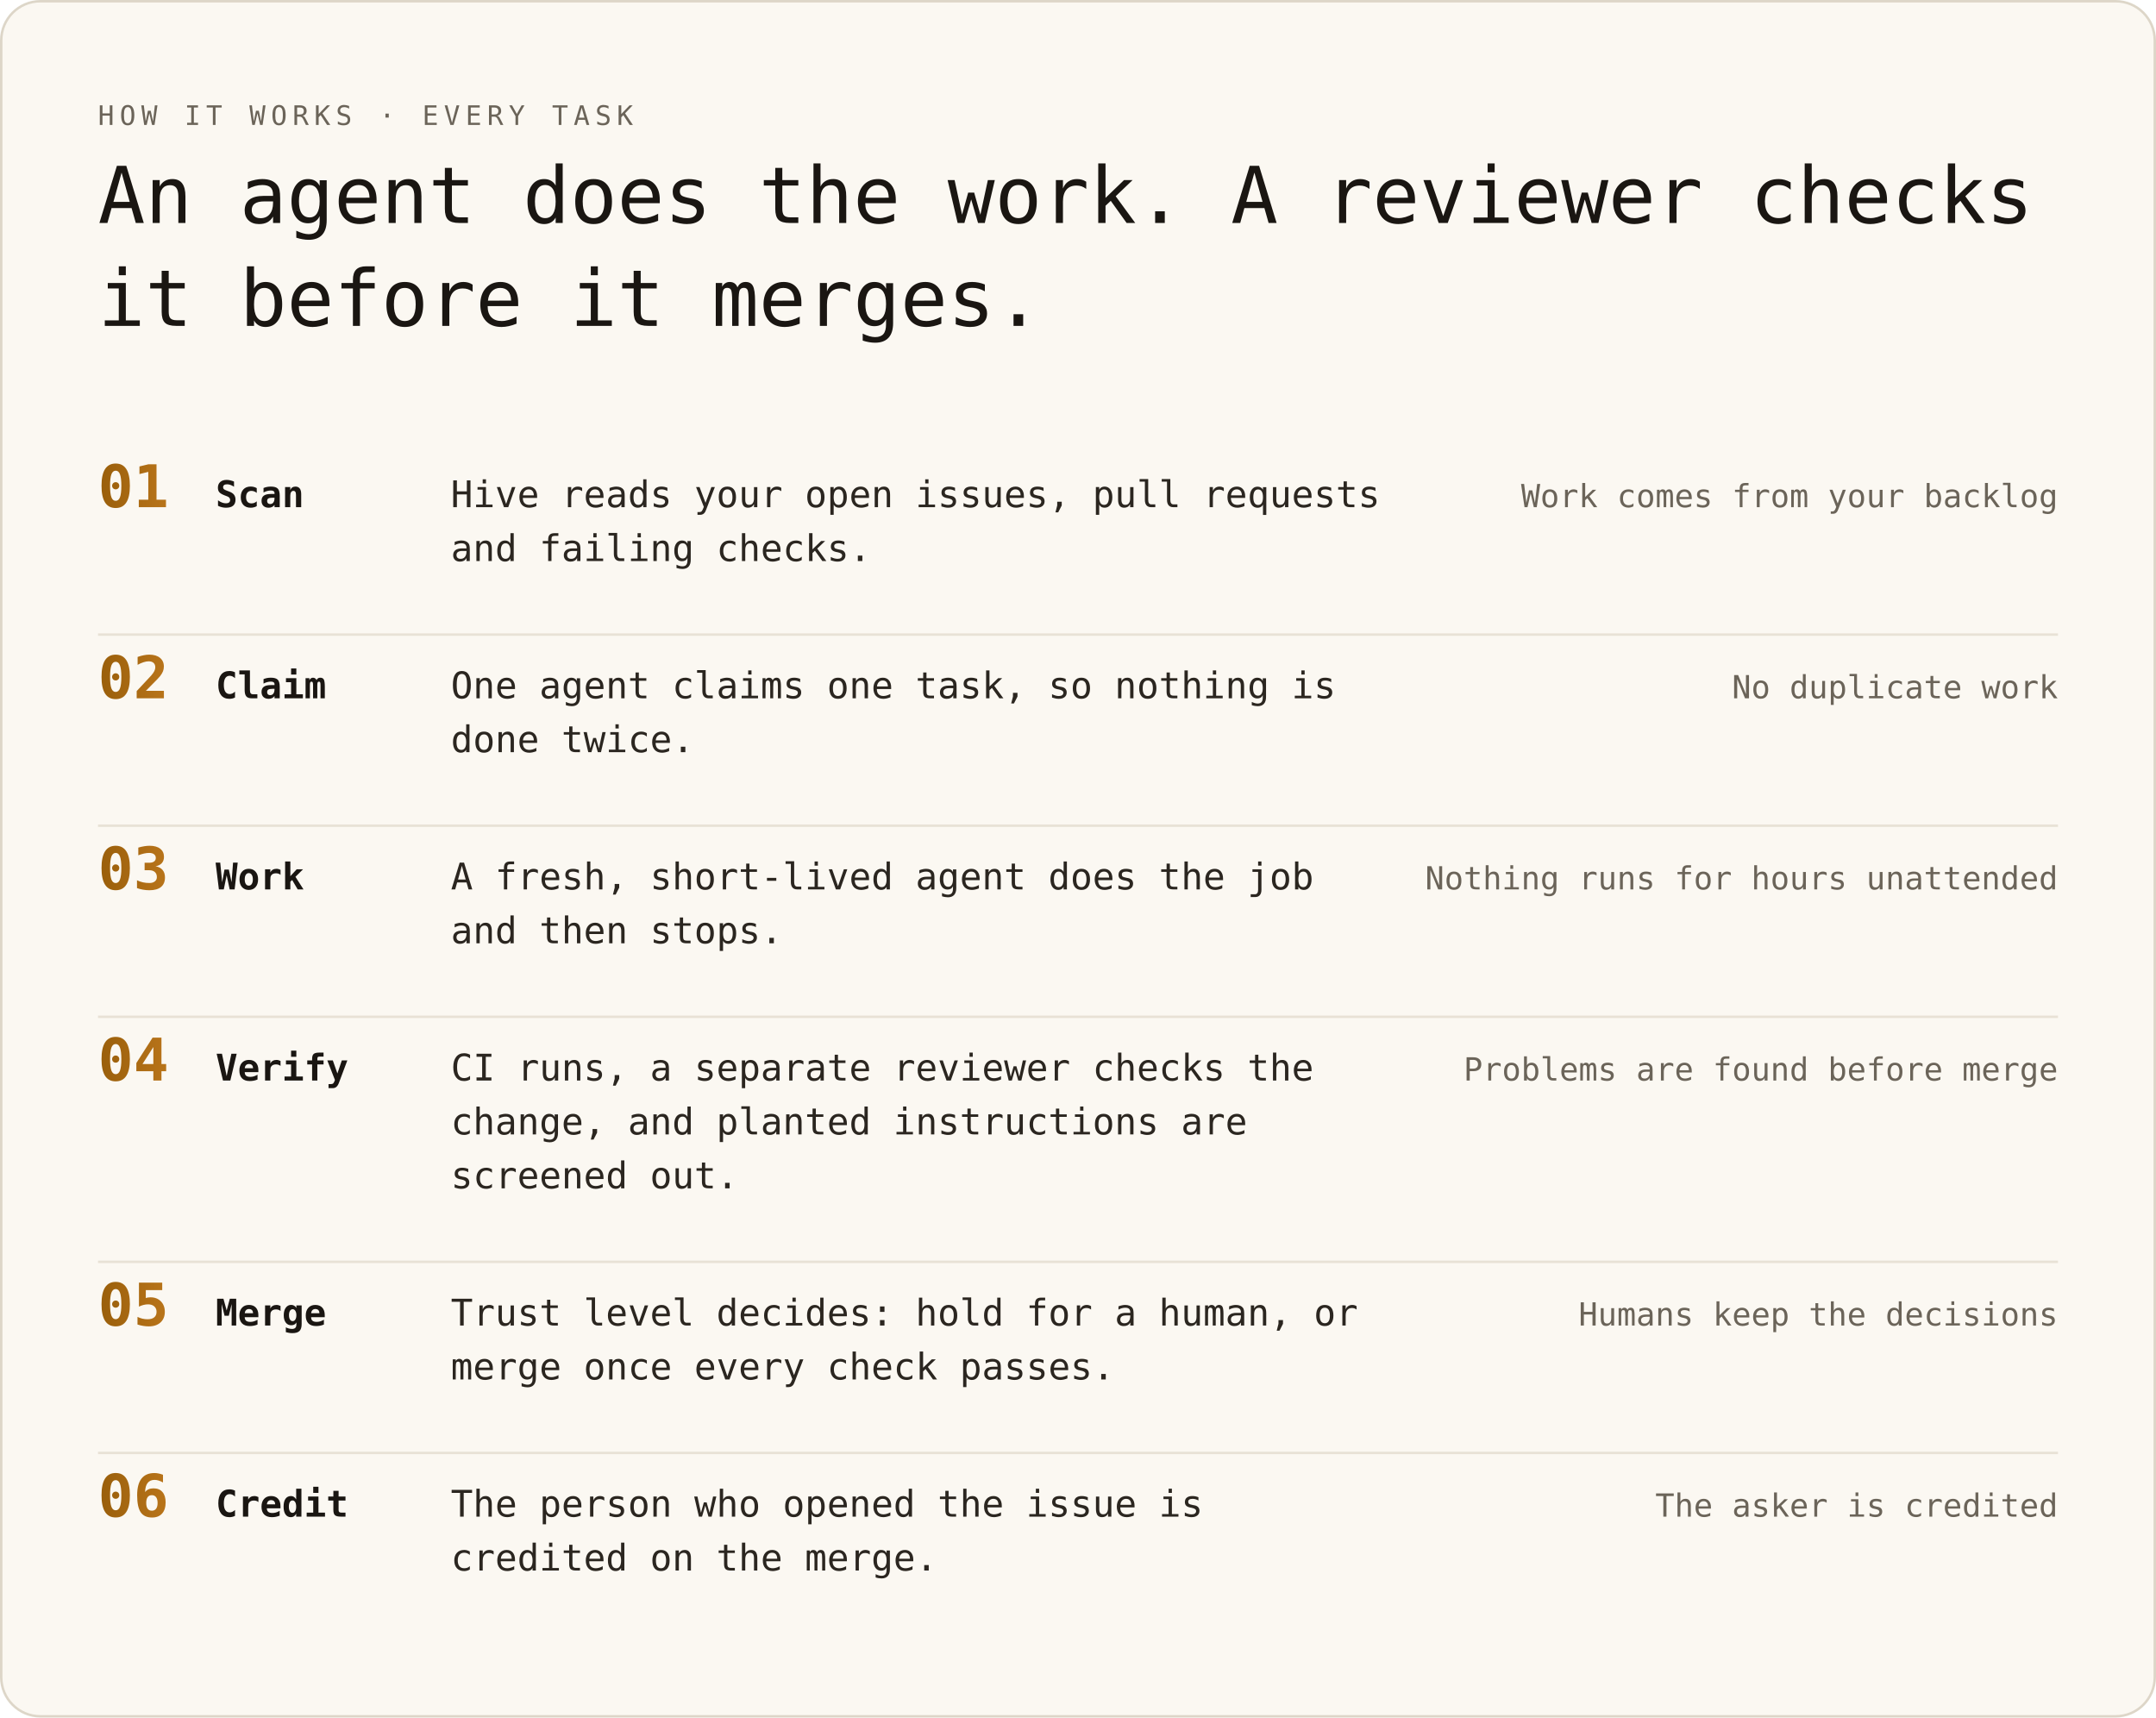
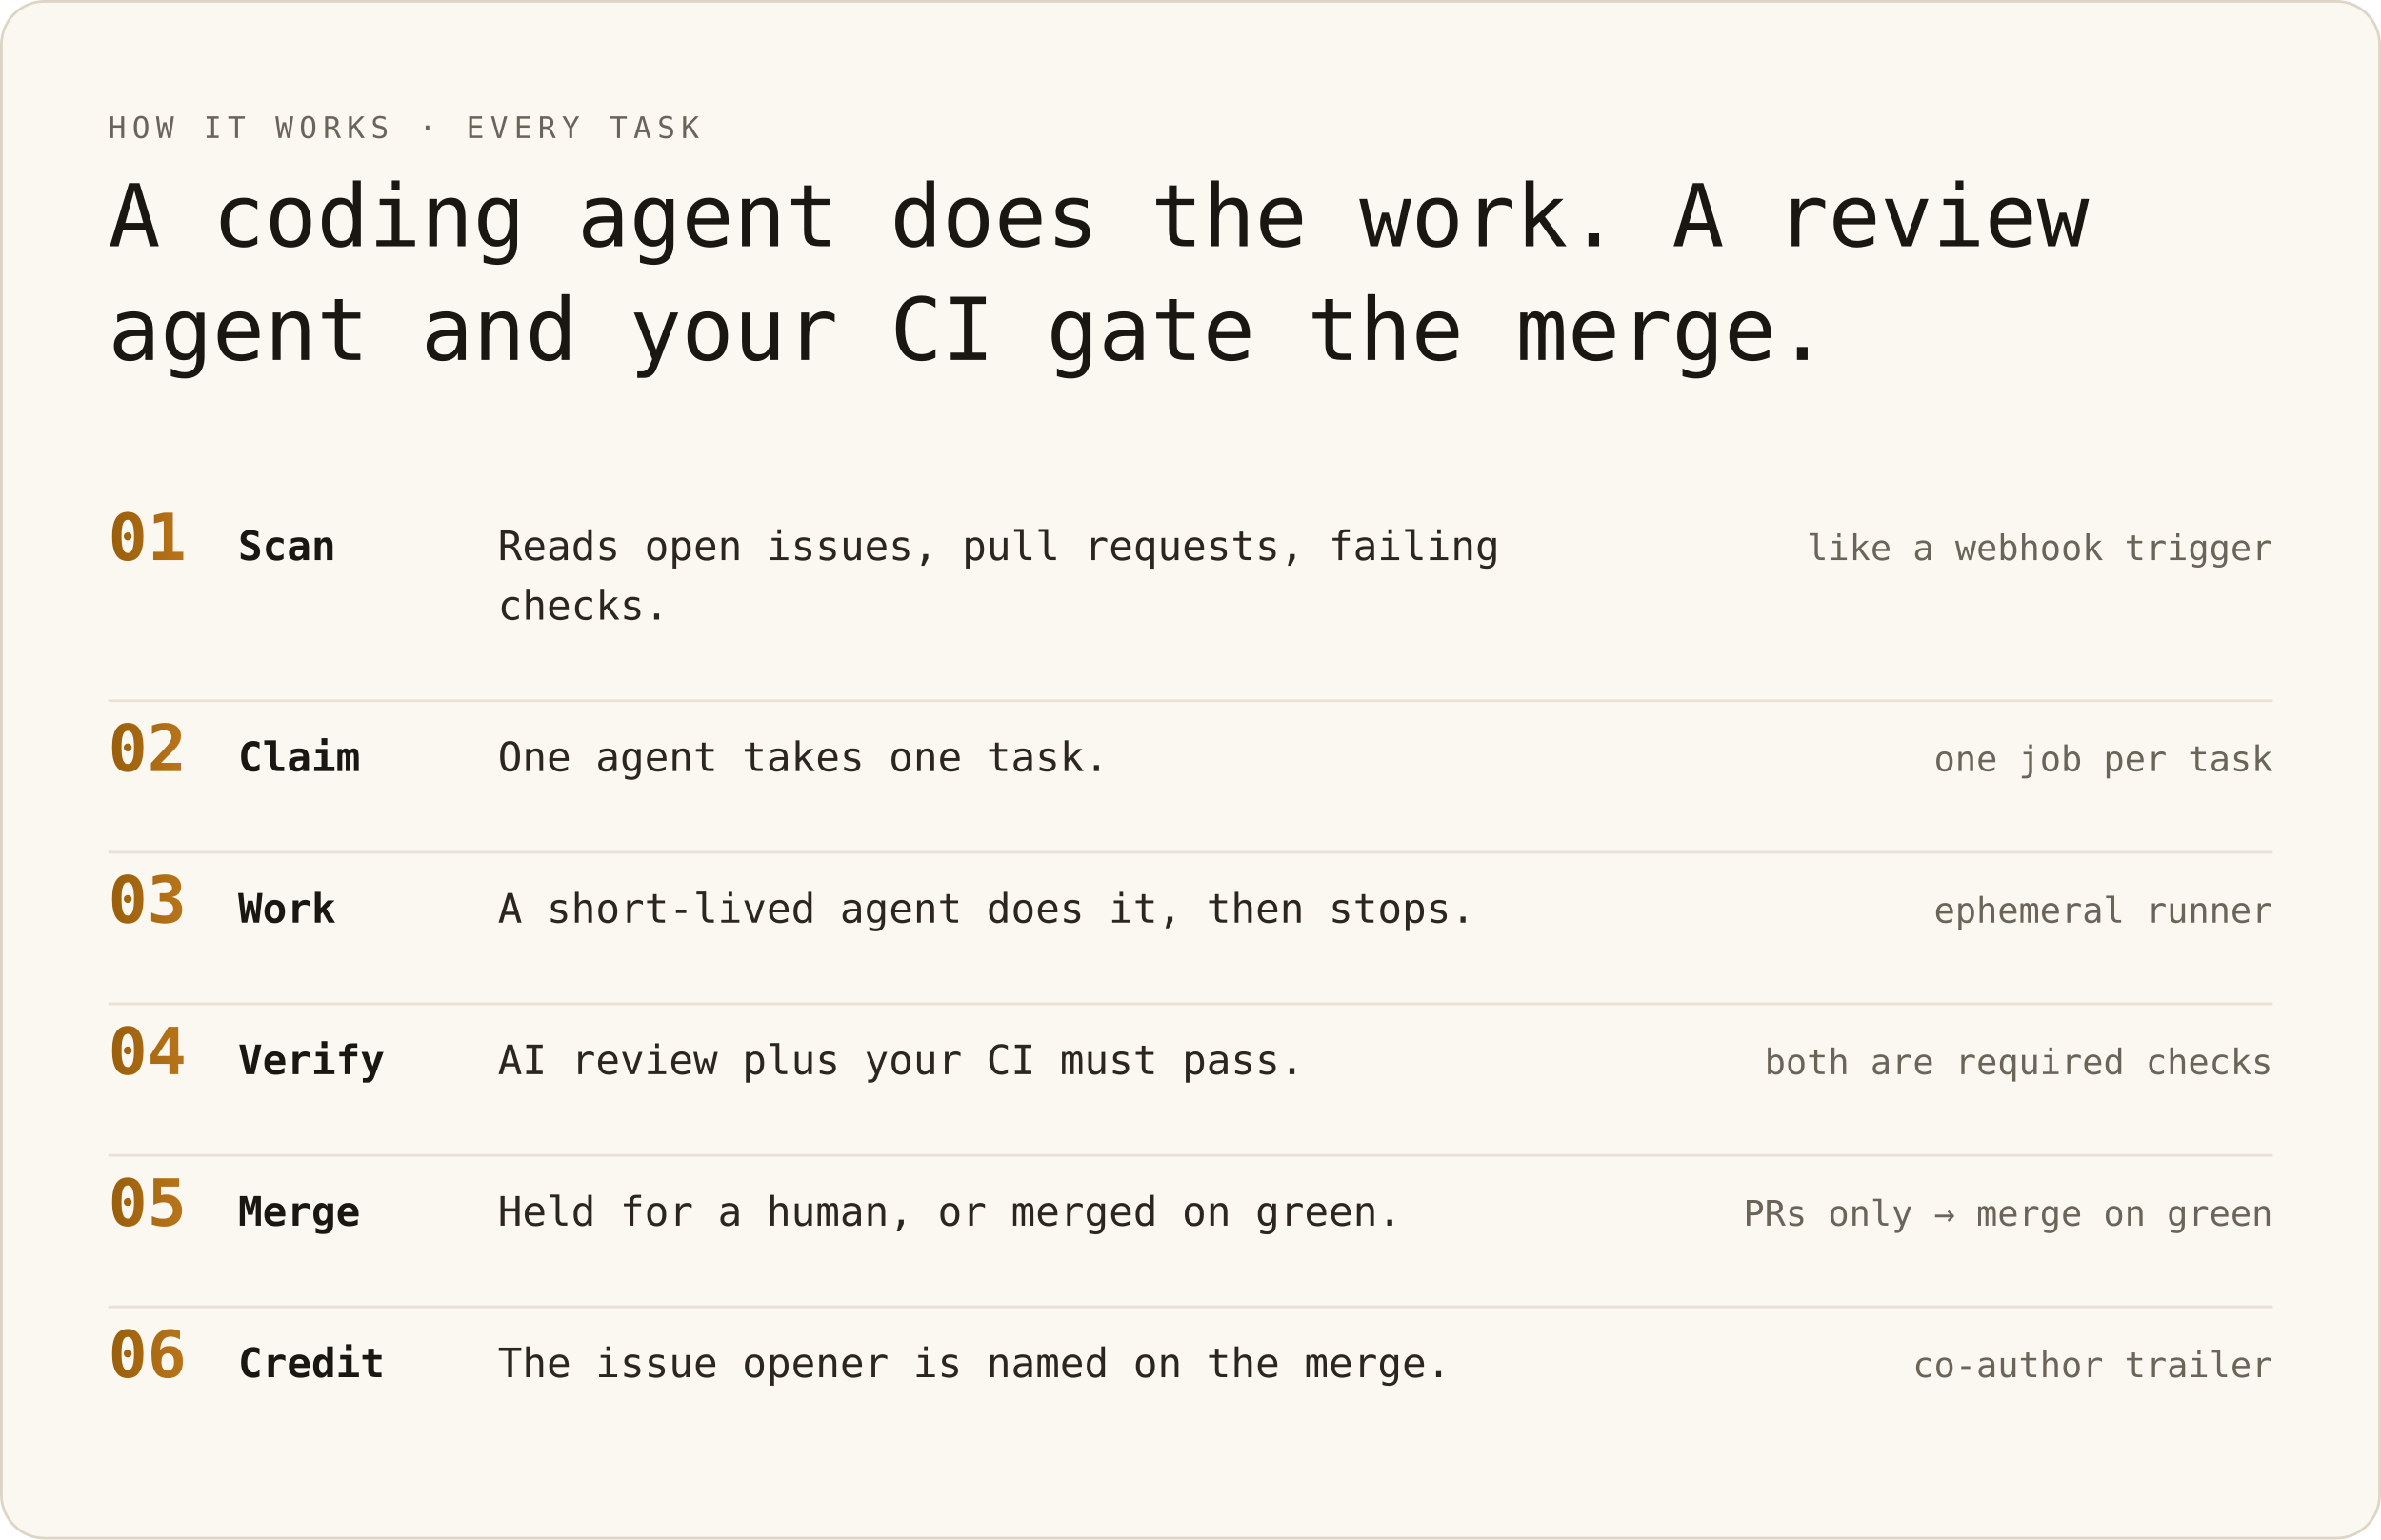
- <svg xmlns="http://www.w3.org/2000/svg" width="1760" height="1402" viewBox="0 0 880 701" role="img" aria-label="How Hive works: scan, claim, work, verify, merge, credit" font-family="'IBM Plex Mono', 'JetBrains Mono', ui-monospace, SFMono-Regular, Menlo, Consolas, monospace">
+ <svg xmlns="http://www.w3.org/2000/svg" width="1760" height="1138" viewBox="0 0 880 569" role="img" aria-label="How Hive works: scan, claim, work, verify, merge, credit" font-family="'IBM Plex Mono', 'JetBrains Mono', ui-monospace, SFMono-Regular, Menlo, Consolas, monospace">
  <defs>
    <linearGradient id="amber" x1="0" y1="0" x2="1" y2="0">
      <stop offset="0" stop-color="#9a5f0b" />
      <stop offset="1" stop-color="#b8741a" />
    </linearGradient>
    <filter id="glow" x="-20%" y="-40%" width="140%" height="180%">
      <feGaussianBlur stdDeviation="5" />
    </filter>
  </defs>
-   <rect x="0.5" y="0.5" width="879" height="700" rx="16" fill="#fbf8f2" stroke="#ddd6c8" />
+   <rect x="0.5" y="0.5" width="879" height="568" rx="16" fill="#fbf8f2" stroke="#ddd6c8" />
  <text x="40" y="51" fill="#6b6459" font-size="11" font-weight="500" letter-spacing="2.2">HOW IT WORKS · EVERY TASK</text>
-   <text x="40" y="91" fill="#1a1612" font-size="32">An agent does the work. A reviewer checks</text>
-   <text x="40" y="133" fill="#1a1612" font-size="32">it before it merges.</text>
+   <text x="40" y="91" fill="#1a1612" font-size="32">A coding agent does the work. A review</text>
+   <text x="40" y="133" fill="#1a1612" font-size="32">agent and your CI gate the merge.</text>
  <text x="40" y="207" fill="url(#amber)" font-size="24" font-weight="700">01</text>
  <text x="88" y="207" fill="#1a1612" font-size="15" font-weight="700">Scan</text>
-   <text x="184" y="207" fill="#2b2620" font-size="15">Hive reads your open issues, pull requests</text>
-   <text x="184" y="229" fill="#2b2620" font-size="15">and failing checks.</text>
-   <text x="840" y="207" fill="#6b6459" font-size="13" text-anchor="end">Work comes from your backlog</text>
+   <text x="184" y="207" fill="#2b2620" font-size="15">Reads open issues, pull requests, failing</text>
+   <text x="184" y="229" fill="#2b2620" font-size="15">checks.</text>
+   <text x="840" y="207" fill="#6b6459" font-size="13" text-anchor="end">like a webhook trigger</text>
  <line x1="40" y1="259" x2="840" y2="259" stroke="#e8e2d6" />
  <text x="40" y="285" fill="url(#amber)" font-size="24" font-weight="700">02</text>
  <text x="88" y="285" fill="#1a1612" font-size="15" font-weight="700">Claim</text>
-   <text x="184" y="285" fill="#2b2620" font-size="15">One agent claims one task, so nothing is</text>
-   <text x="184" y="307" fill="#2b2620" font-size="15">done twice.</text>
-   <text x="840" y="285" fill="#6b6459" font-size="13" text-anchor="end">No duplicate work</text>
-   <line x1="40" y1="337" x2="840" y2="337" stroke="#e8e2d6" />
-   <text x="40" y="363" fill="url(#amber)" font-size="24" font-weight="700">03</text>
-   <text x="88" y="363" fill="#1a1612" font-size="15" font-weight="700">Work</text>
-   <text x="184" y="363" fill="#2b2620" font-size="15">A fresh, short-lived agent does the job</text>
-   <text x="184" y="385" fill="#2b2620" font-size="15">and then stops.</text>
-   <text x="840" y="363" fill="#6b6459" font-size="13" text-anchor="end">Nothing runs for hours unattended</text>
-   <line x1="40" y1="415" x2="840" y2="415" stroke="#e8e2d6" />
-   <text x="40" y="441" fill="url(#amber)" font-size="24" font-weight="700">04</text>
-   <text x="88" y="441" fill="#1a1612" font-size="15" font-weight="700">Verify</text>
-   <text x="184" y="441" fill="#2b2620" font-size="15">CI runs, a separate reviewer checks the</text>
-   <text x="184" y="463" fill="#2b2620" font-size="15">change, and planted instructions are</text>
-   <text x="184" y="485" fill="#2b2620" font-size="15">screened out.</text>
-   <text x="840" y="441" fill="#6b6459" font-size="13" text-anchor="end">Problems are found before merge</text>
-   <line x1="40" y1="515" x2="840" y2="515" stroke="#e8e2d6" />
-   <text x="40" y="541" fill="url(#amber)" font-size="24" font-weight="700">05</text>
-   <text x="88" y="541" fill="#1a1612" font-size="15" font-weight="700">Merge</text>
-   <text x="184" y="541" fill="#2b2620" font-size="15">Trust level decides: hold for a human, or</text>
-   <text x="184" y="563" fill="#2b2620" font-size="15">merge once every check passes.</text>
-   <text x="840" y="541" fill="#6b6459" font-size="13" text-anchor="end">Humans keep the decisions</text>
-   <line x1="40" y1="593" x2="840" y2="593" stroke="#e8e2d6" />
-   <text x="40" y="619" fill="url(#amber)" font-size="24" font-weight="700">06</text>
-   <text x="88" y="619" fill="#1a1612" font-size="15" font-weight="700">Credit</text>
-   <text x="184" y="619" fill="#2b2620" font-size="15">The person who opened the issue is</text>
-   <text x="184" y="641" fill="#2b2620" font-size="15">credited on the merge.</text>
-   <text x="840" y="619" fill="#6b6459" font-size="13" text-anchor="end">The asker is credited</text>
+   <text x="184" y="285" fill="#2b2620" font-size="15">One agent takes one task.</text>
+   <text x="840" y="285" fill="#6b6459" font-size="13" text-anchor="end">one job per task</text>
+   <line x1="40" y1="315" x2="840" y2="315" stroke="#e8e2d6" />
+   <text x="40" y="341" fill="url(#amber)" font-size="24" font-weight="700">03</text>
+   <text x="88" y="341" fill="#1a1612" font-size="15" font-weight="700">Work</text>
+   <text x="184" y="341" fill="#2b2620" font-size="15">A short-lived agent does it, then stops.</text>
+   <text x="840" y="341" fill="#6b6459" font-size="13" text-anchor="end">ephemeral runner</text>
+   <line x1="40" y1="371" x2="840" y2="371" stroke="#e8e2d6" />
+   <text x="40" y="397" fill="url(#amber)" font-size="24" font-weight="700">04</text>
+   <text x="88" y="397" fill="#1a1612" font-size="15" font-weight="700">Verify</text>
+   <text x="184" y="397" fill="#2b2620" font-size="15">AI review plus your CI must pass.</text>
+   <text x="840" y="397" fill="#6b6459" font-size="13" text-anchor="end">both are required checks</text>
+   <line x1="40" y1="427" x2="840" y2="427" stroke="#e8e2d6" />
+   <text x="40" y="453" fill="url(#amber)" font-size="24" font-weight="700">05</text>
+   <text x="88" y="453" fill="#1a1612" font-size="15" font-weight="700">Merge</text>
+   <text x="184" y="453" fill="#2b2620" font-size="15">Held for a human, or merged on green.</text>
+   <text x="840" y="453" fill="#6b6459" font-size="13" text-anchor="end">PRs only → merge on green</text>
+   <line x1="40" y1="483" x2="840" y2="483" stroke="#e8e2d6" />
+   <text x="40" y="509" fill="url(#amber)" font-size="24" font-weight="700">06</text>
+   <text x="88" y="509" fill="#1a1612" font-size="15" font-weight="700">Credit</text>
+   <text x="184" y="509" fill="#2b2620" font-size="15">The issue opener is named on the merge.</text>
+   <text x="840" y="509" fill="#6b6459" font-size="13" text-anchor="end">co-author trailer</text>
</svg>
